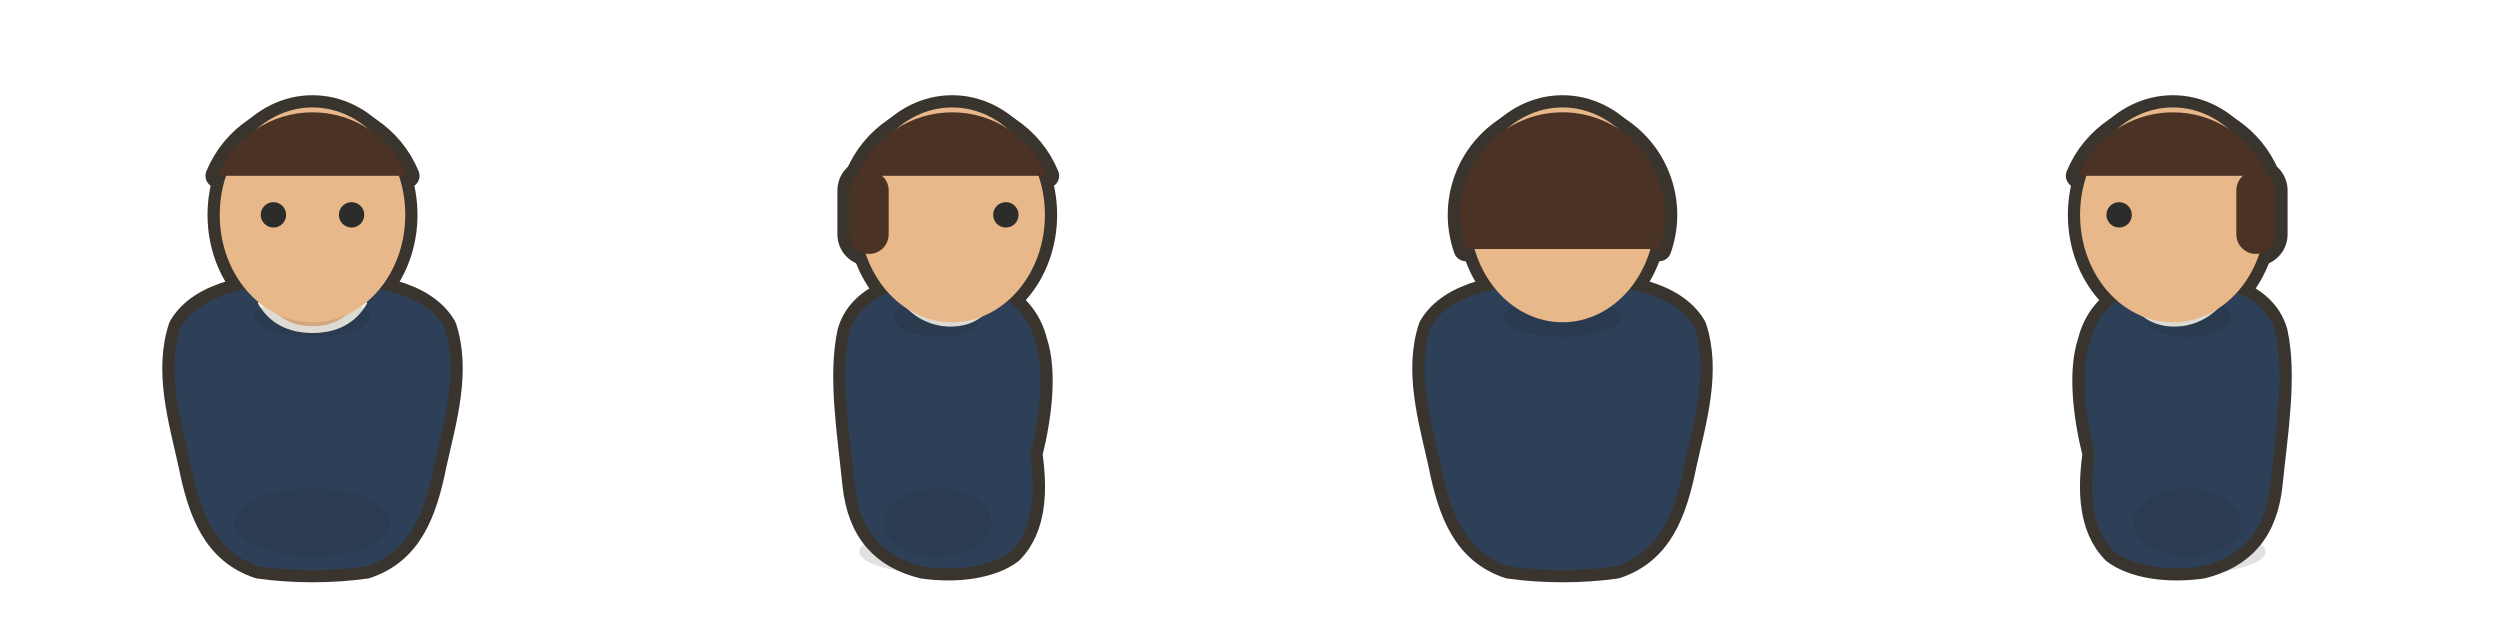
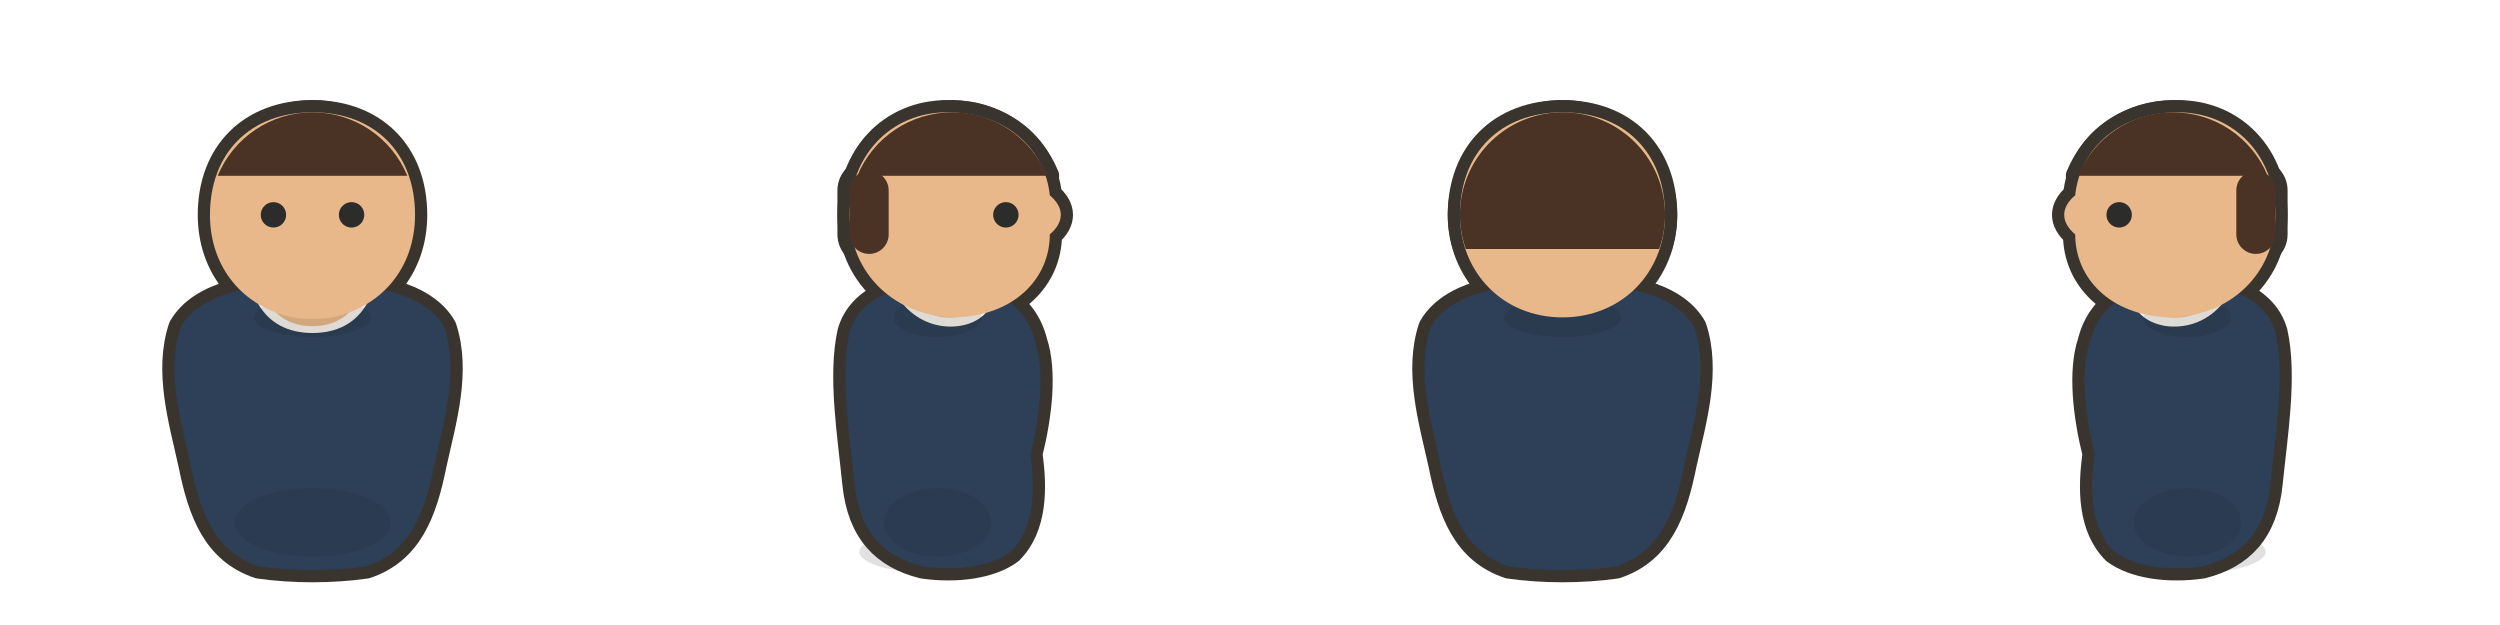
<svg xmlns="http://www.w3.org/2000/svg" viewBox="0 0 512 128" width="512" height="128">
  <g transform="translate(0 0)">
    <path d="M 48 113 a 16 4.5 0 1 0 32 0 a 16 4.5 0 1 0 -32 0 Z" fill="#000000" opacity="0.12" />
    <g transform="translate(64 0) scale(1 1) translate(-64 0)">
      <g transform="translate(64 87)">
        <path d="M 0 -29 C -12 -29 -23 -27 -27 -20 C -30 -11 -27 -1 -25 8 C -23 18 -20 26 -11 29 C -4 30 4 30 11 29 C 20 26 23 18 25 8 C 27 -1 30 -11 27 -20 C 23 -27 12 -29 0 -29 Z" fill="#3A342E" stroke="#3A342E" stroke-width="5" stroke-linejoin="round" stroke-linecap="round" />
      </g>
    </g>
    <g transform="translate(64 58) scale(1) translate(-64 -58)">
      <g transform="translate(64 44)">
-         <path d="M -19 0 a 19 22 0 1 0 38 0 a 19 22 0 1 0 -38 0 Z" fill="#3A342E" stroke="#3A342E" stroke-width="5" stroke-linejoin="round" stroke-linecap="round" />
+         <path d="M0-21C12.7-21 21-12.7 21 0 21 10.8 14.2 18.9 4 21 2 21.4-2 21.4-4 21-14.2 18.9-21 10.8-21 0-21-12.7-12.7-21 0-21Z" fill="#3A342E" stroke="#3A342E" stroke-width="5" stroke-linejoin="round" stroke-linecap="round" />
      </g>
      <g transform="translate(64 44)">
        <path d="M -19.416 -8 A 21 21 0 0 1 19.416 -8 Z" fill="#3A342E" stroke="#3A342E" stroke-width="5" stroke-linejoin="round" stroke-linecap="round" />
      </g>
    </g>
    <g transform="translate(64 0) scale(1 1) translate(-64 0)">
      <g transform="translate(64 87)">
        <path d="M 0 -29 C -12 -29 -23 -27 -27 -20 C -30 -11 -27 -1 -25 8 C -23 18 -20 26 -11 29 C -4 30 4 30 11 29 C 20 26 23 18 25 8 C 27 -1 30 -11 27 -20 C 23 -27 12 -29 0 -29 Z" fill="#2E4057" />
        <path d="M -16 20 a 16 7 0 1 0 32 0 a 16 7 0 1 0 -32 0 Z" fill="#00000012" />
      </g>
      <g transform="translate(64 87)">
        <path d="M0-29C-4.8-29-9.6-27.5-11.2-24.9-8.9-20.8-5-18.8 0-18.8 5-18.8 8.9-20.8 11.2-24.9 9.6-27.5 4.8-29 0-29Z" fill="#F5F2EA" />
        <path d="M0-28.3C-4-28.3-7.6-27-8.8-24.6-6.7-21.5-3.6-20.2 0-20.2 3.6-20.2 6.7-21.5 8.8-24.6 7.6-27 4-28.3 0-28.3Z" fill="#E8B88A" />
      </g>
      <g transform="translate(64 87)">
        <path d="M -12 -22 a 12 4 0 1 0 24 0 a 12 4 0 1 0 -24 0 Z" fill="#00000018" />
      </g>
    </g>
    <g transform="translate(64 58) scale(1) translate(-64 -58)">
      <g transform="translate(64 44)">
-         <path d="M -19 0 a 19 22 0 1 0 38 0 a 19 22 0 1 0 -38 0 Z" fill="#E8B88A" />
-         <path d="M -10.6 0 a 2.6 2.6 0 1 0 5.2 0 a 2.6 2.6 0 1 0 -5.2 0 Z" fill="#2C2C2A" />
-         <path d="M 5.4 0 a 2.6 2.6 0 1 0 5.2 0 a 2.6 2.6 0 1 0 -5.2 0 Z" fill="#2C2C2A" />
+         <path d="M0-21C12.7-21 21-12.7 21 0 21 10.8 14.2 18.9 4 21 2 21.4-2 21.4-4 21-14.2 18.9-21 10.8-21 0-21-12.7-12.7-21 0-21Z" fill="#E8B88A" />
+         <path d="M-10.6 0C-10.6 1.436-9.436 2.6-8 2.6-6.564 2.6-5.4 1.436-5.4 0-5.4-1.436-6.564-2.6-8-2.6-9.436-2.6-10.6-1.436-10.6 0Z" fill="#2C2C2A" />
+         <path d="M5.4 0C5.4 0.929 5.896 1.787 6.7 2.252 7.504 2.716 8.496 2.716 9.3 2.252 10.104 1.787 10.6 0.929 10.6 0 10.6-0.929 10.104-1.787 9.3-2.252 8.496-2.716 7.504-2.716 6.7-2.252 5.896-1.787 5.4-0.929 5.4 0Z" fill="#2C2C2A" />
      </g>
      <g transform="translate(64 44)">
        <path d="M -19.416 -8 A 21 21 0 0 1 19.416 -8 Z" fill="#4A3325" />
      </g>
    </g>
  </g>
  <g transform="translate(128 0)">
    <path d="M 48 113 a 16 4.5 0 1 0 32 0 a 16 4.5 0 1 0 -32 0 Z" fill="#000000" opacity="0.12" />
    <g transform="translate(64 0) scale(1 1) translate(-64 0)">
      <g transform="translate(64 87)">
        <path d="M 1 -29 C -8 -29 -16 -26 -18 -19 C -20 -10 -18 2 -17 12 C -16 22 -11 27 -3 29 C 4 30 11 29 15 26 C 20 21 20 13 19 6 C 21 -2 22 -11 20 -17 C 18 -25 11 -29 1 -29 Z" fill="#3A342E" stroke="#3A342E" stroke-width="5" stroke-linejoin="round" stroke-linecap="round" />
      </g>
    </g>
    <g transform="translate(64 58) scale(1) translate(-64 -58)">
      <g transform="translate(67 44)">
-         <path d="M -19 0 a 19 22 0 1 0 38 0 a 19 22 0 1 0 -38 0 Z" fill="#3A342E" stroke="#3A342E" stroke-width="5" stroke-linejoin="round" stroke-linecap="round" />
+         <path d="M-1-21C10.8-21 19-13.7 20-4 23-1.5 23 1.5 20 4 20 13 12.8 20.5 1 21-11.7 21-21 12-21 0-21-12-12.7-21-1-21Z" fill="#3A342E" stroke="#3A342E" stroke-width="5" stroke-linejoin="round" stroke-linecap="round" />
      </g>
      <g transform="translate(67 44)">
        <path d="M -19.416 -8 A 21 21 0 0 1 19.416 -8 Z" fill="#3A342E" stroke="#3A342E" stroke-width="5" stroke-linejoin="round" stroke-linecap="round" />
        <path d="M -17 -9 h 0 a 4 4 0 0 1 4 4 v 9 a 4 4 0 0 1 -4 4 h 0 a 4 4 0 0 1 -4 -4 v -9 a 4 4 0 0 1 4 -4 Z" fill="#3A342E" stroke="#3A342E" stroke-width="5" stroke-linejoin="round" stroke-linecap="round" />
      </g>
    </g>
    <g transform="translate(64 0) scale(1 1) translate(-64 0)">
      <g transform="translate(64 87)">
        <path d="M 1 -29 C -8 -29 -16 -26 -18 -19 C -20 -10 -18 2 -17 12 C -16 22 -11 27 -3 29 C 4 30 11 29 15 26 C 20 21 20 13 19 6 C 21 -2 22 -11 20 -17 C 18 -25 11 -29 1 -29 Z" fill="#2E4057" />
        <path d="M -11 20 a 11 7 0 1 0 22 0 a 11 7 0 1 0 -22 0 Z" fill="#00000012" />
      </g>
      <g transform="translate(64 87)">
        <path d="M-1-29C-4.8-28.7-7-27-7.3-25-4.4-21.4-0.2-19.7 4.2-20.2 8-20.7 10.4-22.7 11.5-25.5 9.2-27.8 4.1-29.2-1-29Z" fill="#F5F2EA" />
        <path d="M-0.4-28.8C-3.5-28.5-5.2-27.2-5.4-25.4-3-22.8 0.1-21.7 3.6-22 6.4-22.3 8.3-23.7 9.1-25.6 7.3-27.2 3.3-28.7-0.4-28.8Z" fill="#E8B88A" />
      </g>
      <g transform="translate(64 87)">
        <path d="M -9 -22 a 9 4 0 1 0 18 0 a 9 4 0 1 0 -18 0 Z" fill="#00000018" />
      </g>
    </g>
    <g transform="translate(64 58) scale(1) translate(-64 -58)">
      <g transform="translate(67 44)">
-         <path d="M -19 0 a 19 22 0 1 0 38 0 a 19 22 0 1 0 -38 0 Z" fill="#E8B88A" />
-         <path d="M 8.4 0 a 2.6 2.6 0 1 0 5.2 0 a 2.6 2.6 0 1 0 -5.2 0 Z" fill="#2C2C2A" />
+         <path d="M-1-21C10.8-21 19-13.7 20-4 23-1.5 23 1.5 20 4 20 13 12.8 20.5 1 21-11.7 21-21 12-21 0-21-12-12.7-21-1-21Z" fill="#E8B88A" />
+         <path d="M8.4 0C8.4 0.929 8.896 1.787 9.7 2.252 10.504 2.716 11.496 2.716 12.3 2.252 13.104 1.787 13.6 0.929 13.6 0 13.6-0.929 13.104-1.787 12.3-2.252 11.496-2.716 10.504-2.716 9.7-2.252 8.896-1.787 8.4-0.929 8.4 0Z" fill="#2C2C2A" />
      </g>
      <g transform="translate(67 44)">
        <path d="M -19.416 -8 A 21 21 0 0 1 19.416 -8 Z" fill="#4A3325" />
        <path d="M -17 -9 h 0 a 4 4 0 0 1 4 4 v 9 a 4 4 0 0 1 -4 4 h 0 a 4 4 0 0 1 -4 -4 v -9 a 4 4 0 0 1 4 -4 Z" fill="#4A3325" />
      </g>
    </g>
  </g>
  <g transform="translate(256 0)">
    <path d="M 48 113 a 16 4.5 0 1 0 32 0 a 16 4.5 0 1 0 -32 0 Z" fill="#000000" opacity="0.12" />
    <g transform="translate(64 0) scale(1 1) translate(-64 0)">
      <g transform="translate(64 87)">
        <path d="M 0 -29 C -12 -29 -23 -27 -27 -20 C -30 -11 -27 -1 -25 8 C -23 18 -20 26 -11 29 C -4 30 4 30 11 29 C 20 26 23 18 25 8 C 27 -1 30 -11 27 -20 C 23 -27 12 -29 0 -29 Z" fill="#3A342E" stroke="#3A342E" stroke-width="5" stroke-linejoin="round" stroke-linecap="round" />
      </g>
    </g>
    <g transform="translate(64 58) scale(1) translate(-64 -58)">
      <g transform="translate(64 44)">
-         <path d="M -19 0 a 19 22 0 1 0 38 0 a 19 22 0 1 0 -38 0 Z" fill="#3A342E" stroke="#3A342E" stroke-width="5" stroke-linejoin="round" stroke-linecap="round" />
+         <path d="M0-21C12.7-21 21-12.7 21 0 21 11.8 12.2 21 0 21-12.2 21-21 11.8-21 0-21-12.7-12.7-21 0-21Z" fill="#3A342E" stroke="#3A342E" stroke-width="5" stroke-linejoin="round" stroke-linecap="round" />
      </g>
      <g transform="translate(64 44)">
        <path d="M -19.799 7 A 21 21 0 1 1 19.799 7 Z" fill="#3A342E" stroke="#3A342E" stroke-width="5" stroke-linejoin="round" stroke-linecap="round" />
      </g>
    </g>
    <g transform="translate(64 0) scale(1 1) translate(-64 0)">
      <g transform="translate(64 87)">
        <path d="M 0 -29 C -12 -29 -23 -27 -27 -20 C -30 -11 -27 -1 -25 8 C -23 18 -20 26 -11 29 C -4 30 4 30 11 29 C 20 26 23 18 25 8 C 27 -1 30 -11 27 -20 C 23 -27 12 -29 0 -29 Z" fill="#2E4057" />
      </g>
      <g transform="translate(64 87)">
        <path d="M -12 -22 a 12 4 0 1 0 24 0 a 12 4 0 1 0 -24 0 Z" fill="#00000018" />
      </g>
    </g>
    <g transform="translate(64 58) scale(1) translate(-64 -58)">
      <g transform="translate(64 44)">
-         <path d="M -19 0 a 19 22 0 1 0 38 0 a 19 22 0 1 0 -38 0 Z" fill="#E8B88A" />
+         <path d="M0-21C12.7-21 21-12.7 21 0 21 11.8 12.2 21 0 21-12.2 21-21 11.8-21 0-21-12.7-12.7-21 0-21Z" fill="#E8B88A" />
      </g>
      <g transform="translate(64 44)">
        <path d="M -19.799 7 A 21 21 0 1 1 19.799 7 Z" fill="#4A3325" />
      </g>
    </g>
  </g>
  <g transform="translate(384 0)">
    <path d="M 48 113 a 16 4.5 0 1 0 32 0 a 16 4.5 0 1 0 -32 0 Z" fill="#000000" opacity="0.12" />
    <g transform="translate(128 0) scale(-1 1)">
      <g transform="translate(64 0) scale(1 1) translate(-64 0)">
        <g transform="translate(64 87)">
          <path d="M 1 -29 C -8 -29 -16 -26 -18 -19 C -20 -10 -18 2 -17 12 C -16 22 -11 27 -3 29 C 4 30 11 29 15 26 C 20 21 20 13 19 6 C 21 -2 22 -11 20 -17 C 18 -25 11 -29 1 -29 Z" fill="#3A342E" stroke="#3A342E" stroke-width="5" stroke-linejoin="round" stroke-linecap="round" />
        </g>
      </g>
      <g transform="translate(64 58) scale(1) translate(-64 -58)">
        <g transform="translate(67 44)">
-           <path d="M -19 0 a 19 22 0 1 0 38 0 a 19 22 0 1 0 -38 0 Z" fill="#3A342E" stroke="#3A342E" stroke-width="5" stroke-linejoin="round" stroke-linecap="round" />
+           <path d="M-1-21C10.8-21 19-13.7 20-4 23-1.5 23 1.5 20 4 20 13 12.8 20.5 1 21-11.7 21-21 12-21 0-21-12-12.7-21-1-21Z" fill="#3A342E" stroke="#3A342E" stroke-width="5" stroke-linejoin="round" stroke-linecap="round" />
        </g>
        <g transform="translate(67 44)">
          <path d="M -19.416 -8 A 21 21 0 0 1 19.416 -8 Z" fill="#3A342E" stroke="#3A342E" stroke-width="5" stroke-linejoin="round" stroke-linecap="round" />
          <path d="M -17 -9 h 0 a 4 4 0 0 1 4 4 v 9 a 4 4 0 0 1 -4 4 h 0 a 4 4 0 0 1 -4 -4 v -9 a 4 4 0 0 1 4 -4 Z" fill="#3A342E" stroke="#3A342E" stroke-width="5" stroke-linejoin="round" stroke-linecap="round" />
        </g>
      </g>
      <g transform="translate(64 0) scale(1 1) translate(-64 0)">
        <g transform="translate(64 87)">
          <path d="M 1 -29 C -8 -29 -16 -26 -18 -19 C -20 -10 -18 2 -17 12 C -16 22 -11 27 -3 29 C 4 30 11 29 15 26 C 20 21 20 13 19 6 C 21 -2 22 -11 20 -17 C 18 -25 11 -29 1 -29 Z" fill="#2E4057" />
          <path d="M -11 20 a 11 7 0 1 0 22 0 a 11 7 0 1 0 -22 0 Z" fill="#00000012" />
        </g>
        <g transform="translate(64 87)">
          <path d="M-1-29C-4.8-28.7-7-27-7.3-25-4.4-21.4-0.2-19.7 4.2-20.2 8-20.7 10.4-22.7 11.5-25.5 9.2-27.8 4.1-29.2-1-29Z" fill="#F5F2EA" />
          <path d="M-0.4-28.8C-3.5-28.5-5.2-27.2-5.4-25.4-3-22.8 0.1-21.7 3.6-22 6.4-22.3 8.3-23.7 9.1-25.6 7.3-27.2 3.3-28.7-0.4-28.8Z" fill="#E8B88A" />
        </g>
        <g transform="translate(64 87)">
          <path d="M -9 -22 a 9 4 0 1 0 18 0 a 9 4 0 1 0 -18 0 Z" fill="#00000018" />
        </g>
      </g>
      <g transform="translate(64 58) scale(1) translate(-64 -58)">
        <g transform="translate(67 44)">
-           <path d="M -19 0 a 19 22 0 1 0 38 0 a 19 22 0 1 0 -38 0 Z" fill="#E8B88A" />
-           <path d="M 8.4 0 a 2.6 2.6 0 1 0 5.2 0 a 2.6 2.6 0 1 0 -5.2 0 Z" fill="#2C2C2A" />
+           <path d="M-1-21C10.8-21 19-13.7 20-4 23-1.5 23 1.5 20 4 20 13 12.8 20.5 1 21-11.7 21-21 12-21 0-21-12-12.7-21-1-21Z" fill="#E8B88A" />
+           <path d="M8.4 0C8.4 0.929 8.896 1.787 9.7 2.252 10.504 2.716 11.496 2.716 12.3 2.252 13.104 1.787 13.6 0.929 13.6 0 13.6-0.929 13.104-1.787 12.3-2.252 11.496-2.716 10.504-2.716 9.7-2.252 8.896-1.787 8.4-0.929 8.4 0Z" fill="#2C2C2A" />
        </g>
        <g transform="translate(67 44)">
          <path d="M -19.416 -8 A 21 21 0 0 1 19.416 -8 Z" fill="#4A3325" />
          <path d="M -17 -9 h 0 a 4 4 0 0 1 4 4 v 9 a 4 4 0 0 1 -4 4 h 0 a 4 4 0 0 1 -4 -4 v -9 a 4 4 0 0 1 4 -4 Z" fill="#4A3325" />
        </g>
      </g>
    </g>
  </g>
</svg>
